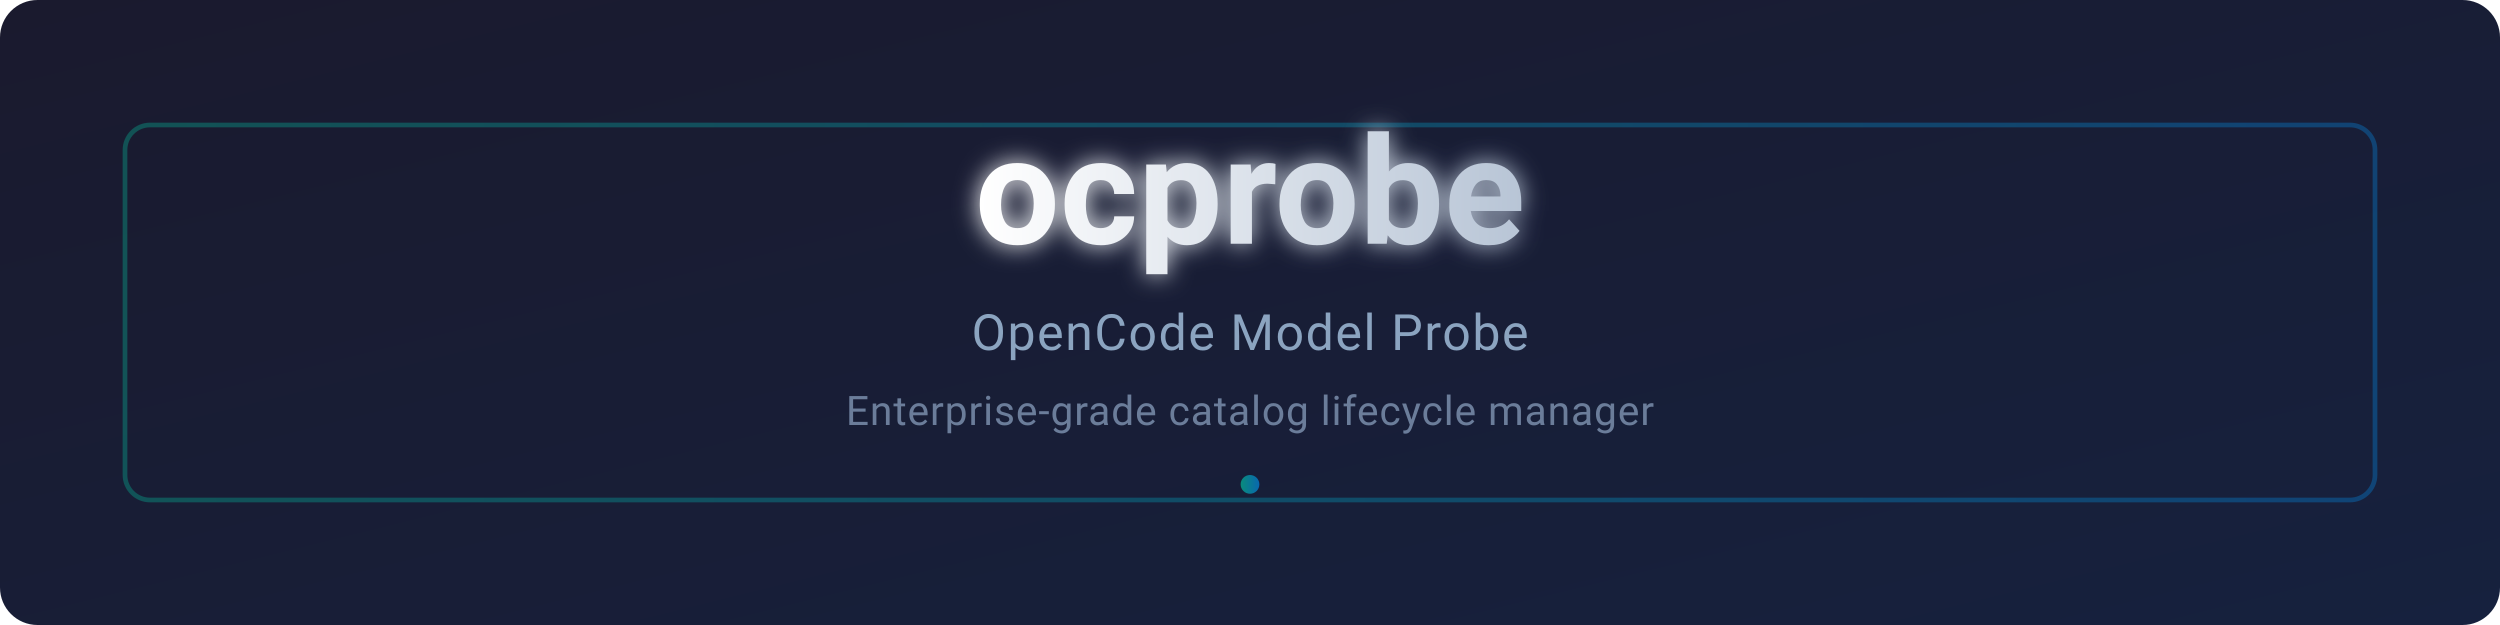
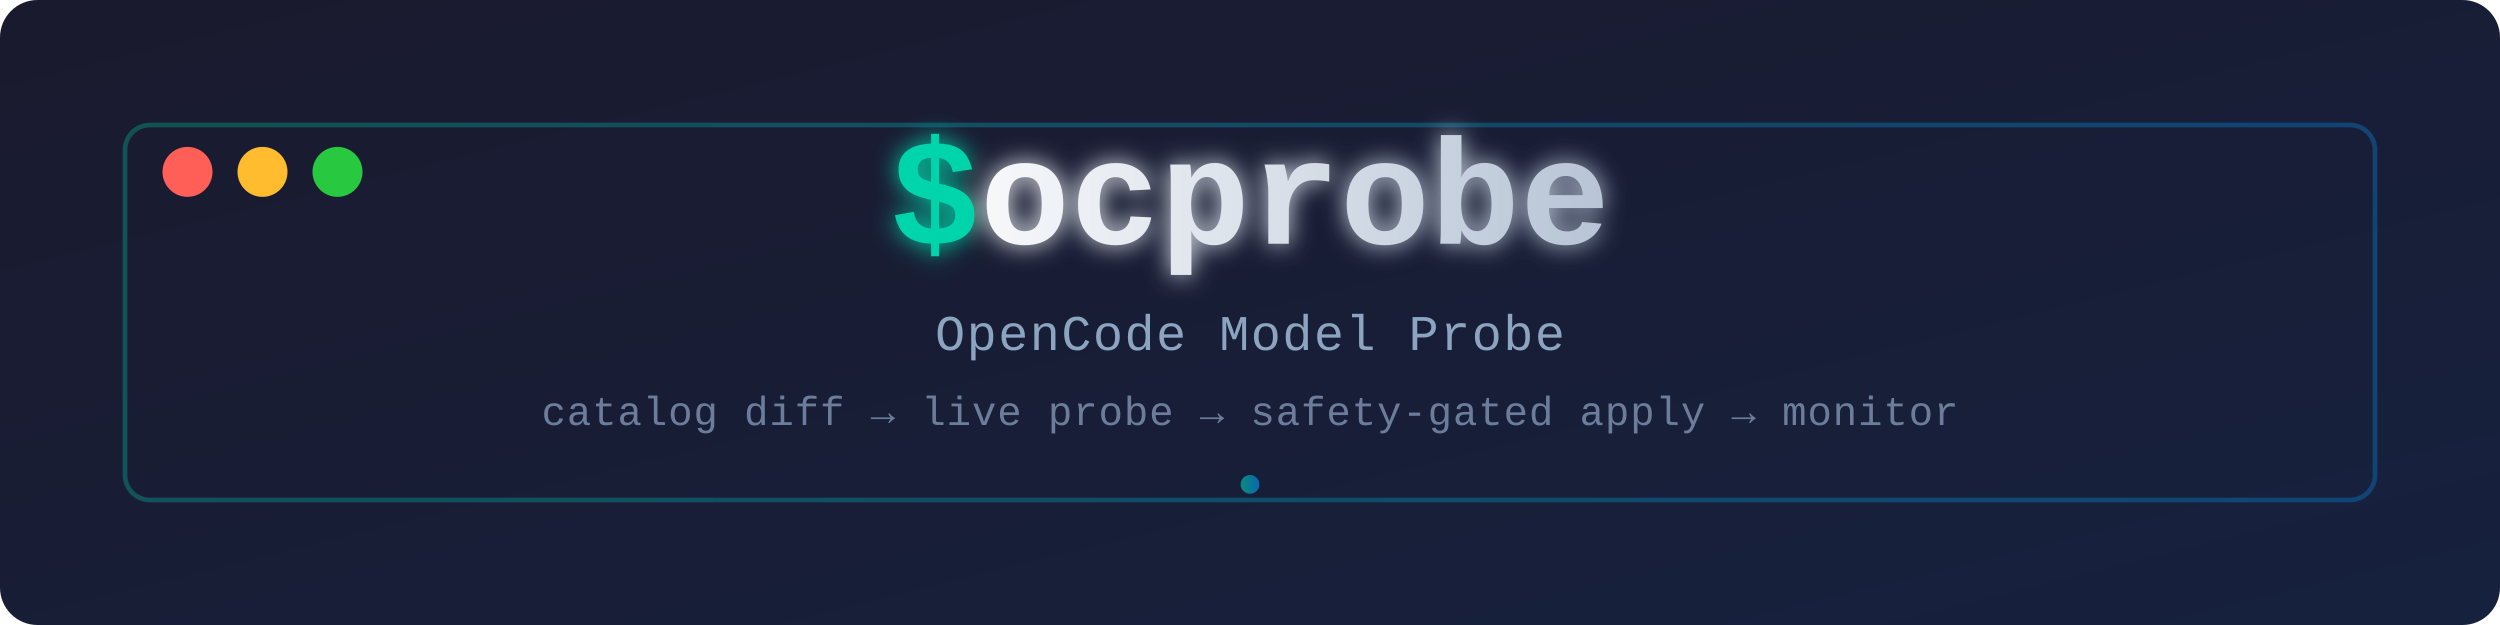
<svg xmlns="http://www.w3.org/2000/svg" width="800" height="200" viewBox="0 0 800 200">
  <defs>
    <linearGradient id="bgGradient" x1="0%" y1="0%" x2="100%" y2="100%">
      <stop offset="0%" style="stop-color:#1a1a2e;stop-opacity:1" />
      <stop offset="100%" style="stop-color:#16213e;stop-opacity:1" />
    </linearGradient>
    <linearGradient id="accentGradient" x1="0%" y1="0%" x2="100%" y2="0%">
      <stop offset="0%" style="stop-color:#00d4aa;stop-opacity:1" />
      <stop offset="100%" style="stop-color:#0099ff;stop-opacity:1" />
    </linearGradient>
    <linearGradient id="textGradient" x1="0%" y1="0%" x2="100%" y2="0%">
      <stop offset="0%" style="stop-color:#ffffff;stop-opacity:1" />
      <stop offset="100%" style="stop-color:#b8c5d6;stop-opacity:1" />
    </linearGradient>
    <filter id="glow" x="-50%" y="-50%" width="200%" height="200%">
      <feGaussianBlur stdDeviation="4" result="coloredBlur" />
      <feMerge>
        <feMergeNode in="coloredBlur" />
        <feMergeNode in="SourceGraphic" />
      </feMerge>
    </filter>
  </defs>
  <rect width="800" height="200" fill="url(#bgGradient)" rx="12" />
+   <circle cx="60" cy="55" r="8" fill="#ff5f57" />
+   <circle cx="84" cy="55" r="8" fill="#febc2e" />
+   <circle cx="108" cy="55" r="8" fill="#28c840" />
  <rect x="40" y="40" width="720" height="120" fill="none" stroke="url(#accentGradient)" stroke-width="1.5" rx="8" opacity="0.3" />
-   <text x="400" y="78" text-anchor="middle" font-family="system-ui, -apple-system, BlinkMacSystemFont, 'Segoe UI', Roboto, sans-serif" font-size="48" font-weight="700" fill="url(#textGradient)" filter="url(#glow)">
-     ocprobe
+   <text x="400" y="78" text-anchor="middle" font-family="ui-monospace, SFMono-Regular, 'SF Mono', Menlo, Consolas, 'Liberation Mono', monospace" font-size="48" font-weight="700" fill="url(#textGradient)" filter="url(#glow)">
+     <tspan fill="#00d4aa">$</tspan>ocprobe
  </text>
-   <text x="400" y="112" text-anchor="middle" font-family="system-ui, -apple-system, BlinkMacSystemFont, 'Segoe UI', Roboto, sans-serif" font-size="16" font-weight="400" fill="#8ba4c0" letter-spacing="0.5px">
+   <text x="400" y="112" text-anchor="middle" font-family="ui-monospace, SFMono-Regular, 'SF Mono', Menlo, Consolas, 'Liberation Mono', monospace" font-size="16" font-weight="400" fill="#8ba4c0" letter-spacing="0.5px">
    OpenCode Model Probe
  </text>
-   <text x="400" y="136" text-anchor="middle" font-family="system-ui, -apple-system, BlinkMacSystemFont, 'Segoe UI', Roboto, sans-serif" font-size="13" font-weight="400" fill="#6b7d9a" letter-spacing="0.3px">
-     Enterprise-grade catalog lifecycle manager
+   <text x="400" y="136" text-anchor="middle" font-family="ui-monospace, SFMono-Regular, 'SF Mono', Menlo, Consolas, 'Liberation Mono', monospace" font-size="13" font-weight="400" fill="#6b7d9a" letter-spacing="0.3px">
+     catalog diff → live probe → safety-gated apply → monitor
  </text>
  <g fill="none" stroke="url(#accentGradient)" stroke-width="1.5" opacity="0.4">
    <line x1="200" y1="155" x2="280" y2="155" stroke-linecap="round" />
    <line x1="520" y1="155" x2="600" y2="155" stroke-linecap="round" />
  </g>
  <circle cx="400" cy="155" r="3" fill="url(#accentGradient)" opacity="0.6" />
</svg>
